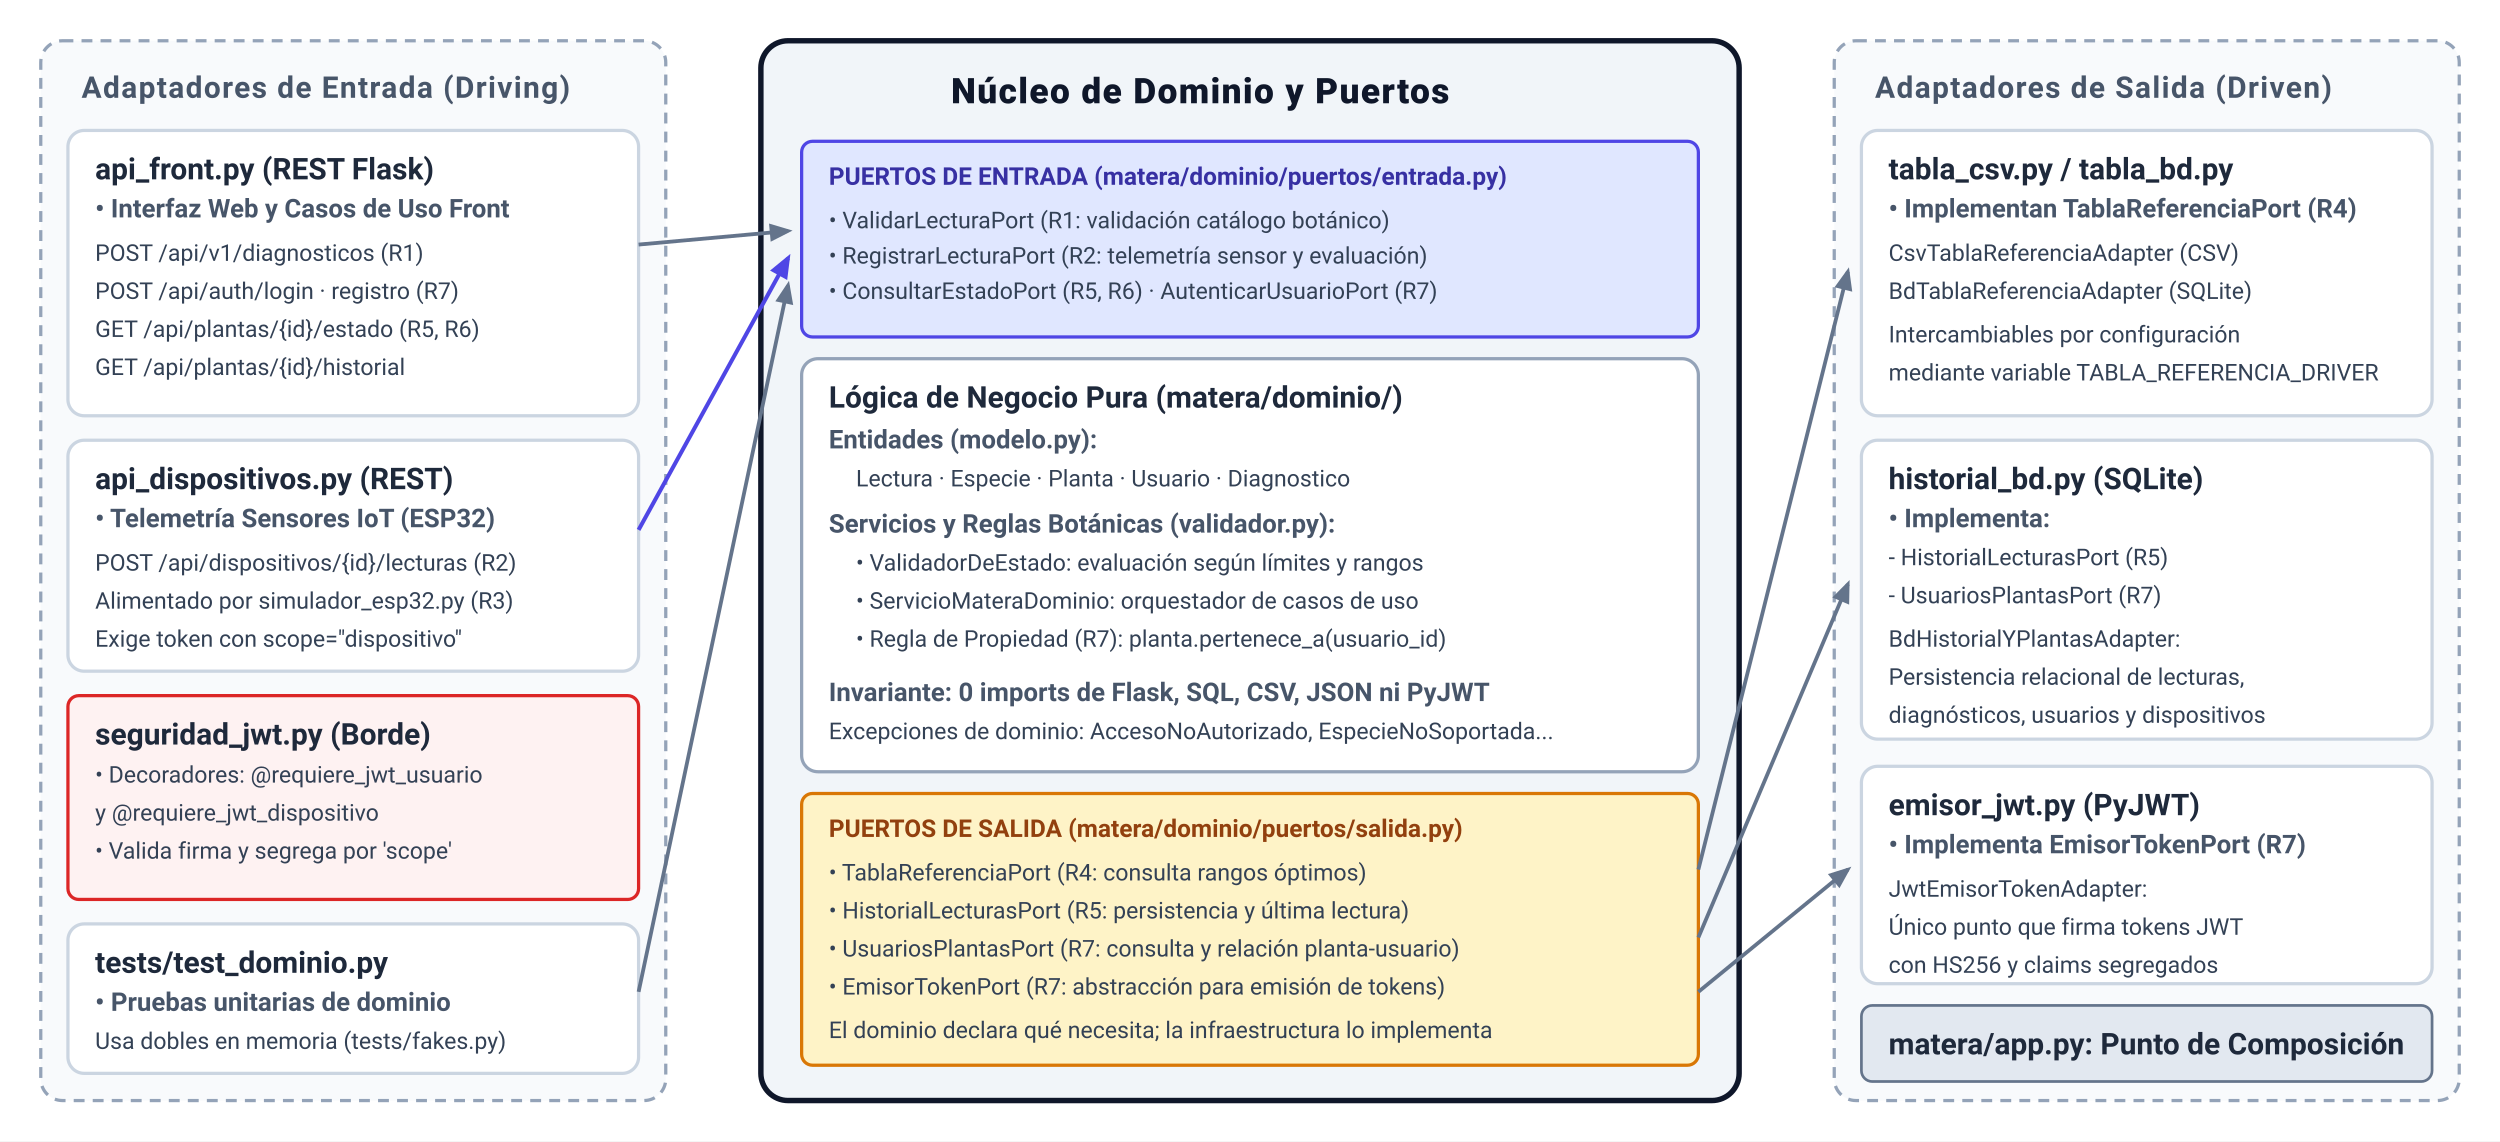
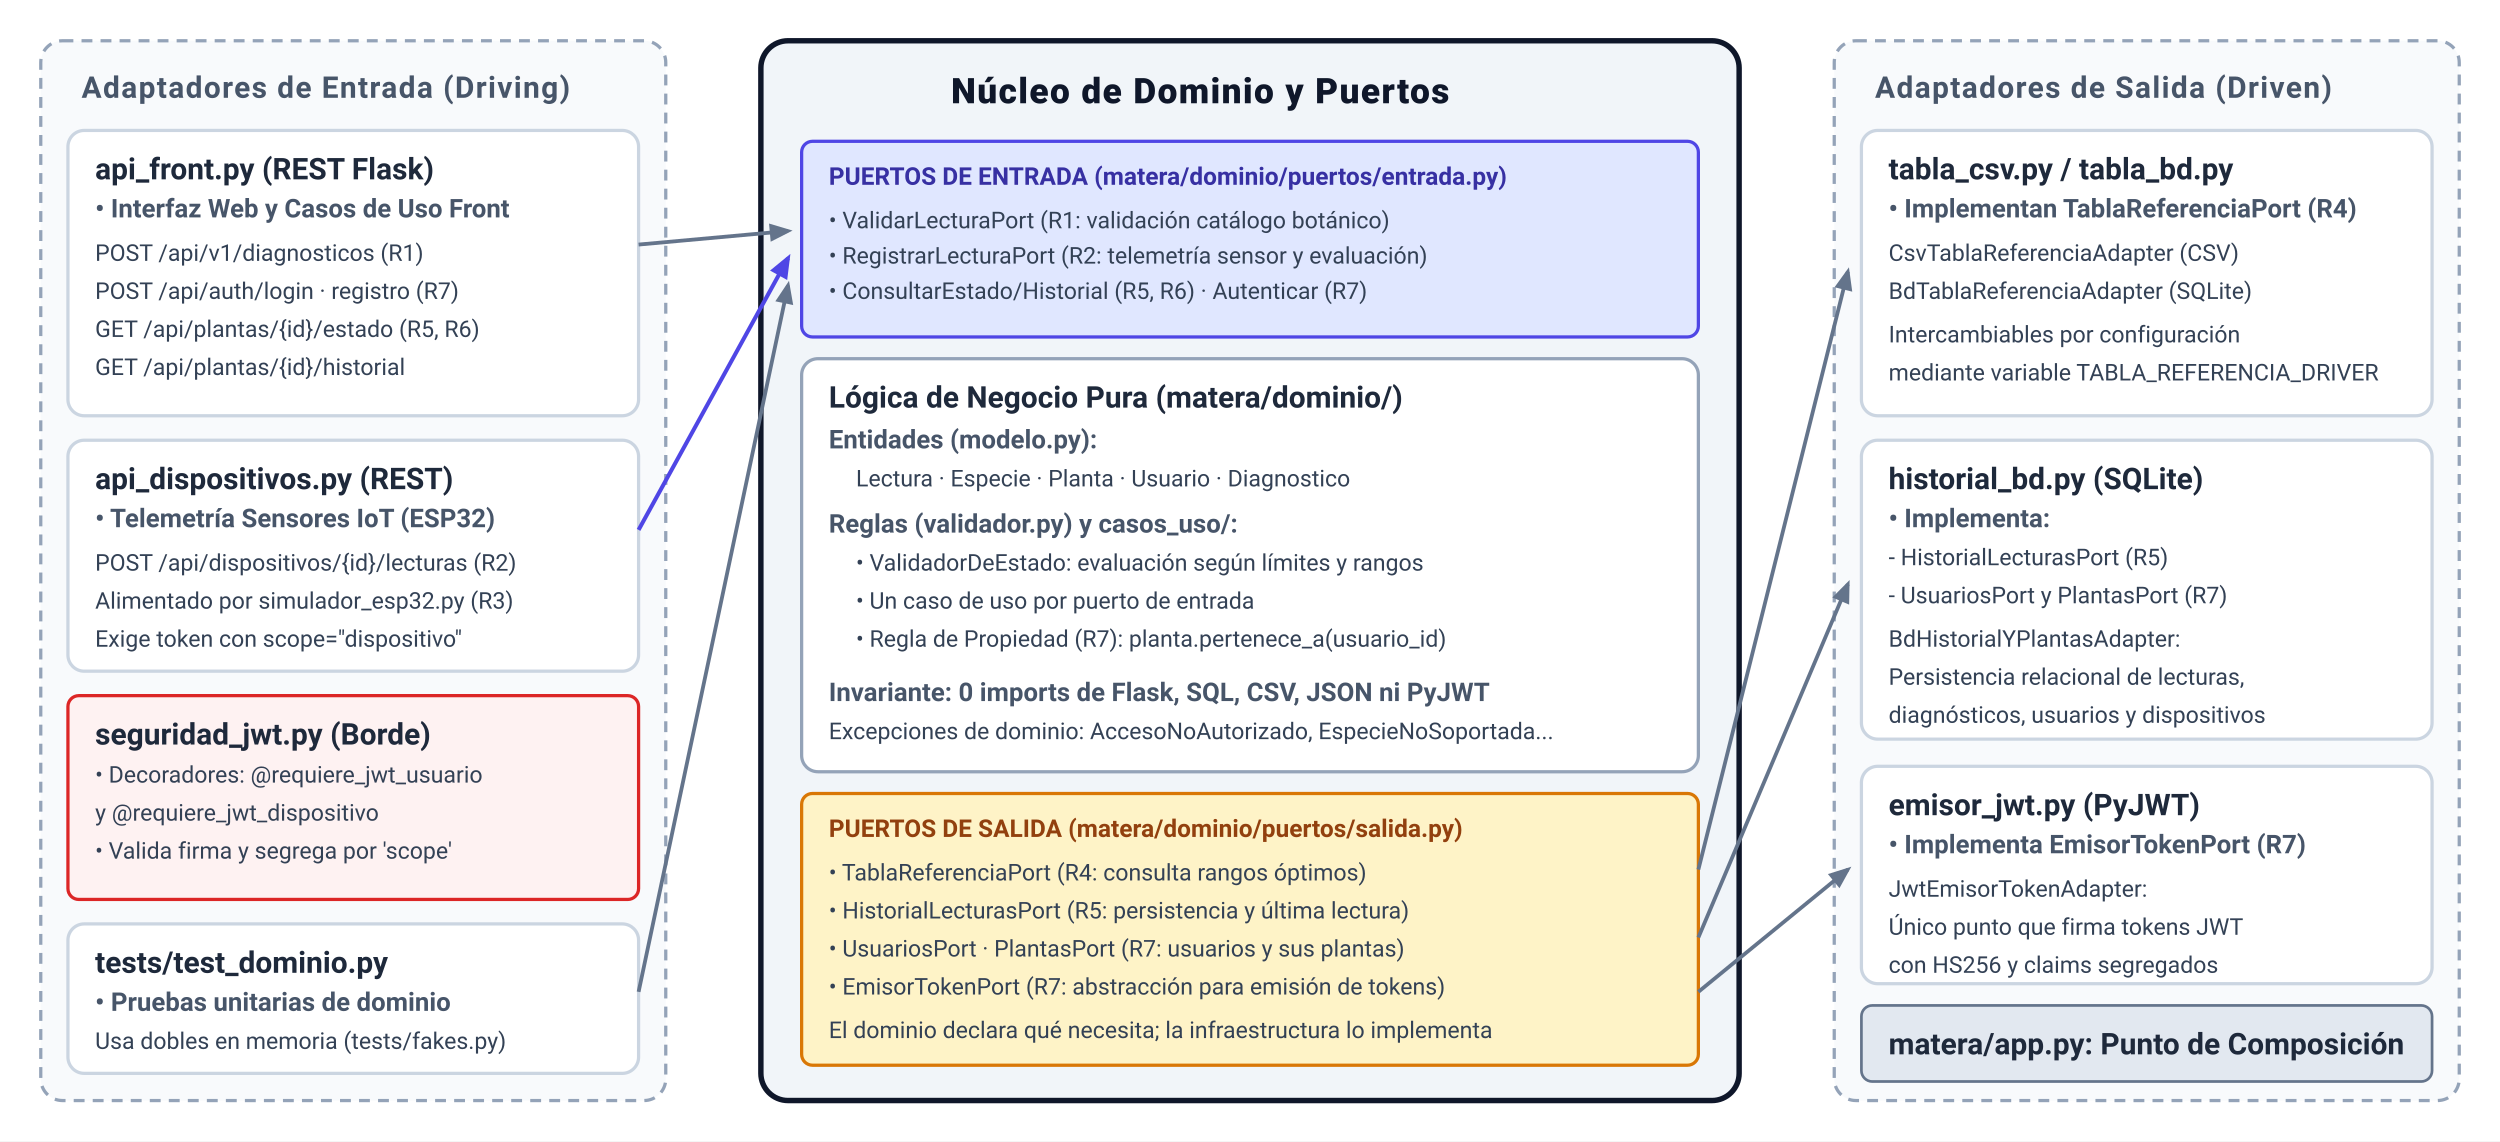
<svg xmlns="http://www.w3.org/2000/svg" viewBox="0 0 920 420" width="100%" height="auto" style="font-family: -apple-system, BlinkMacSystemFont, 'Segoe UI', Roboto, 'Helvetica Neue', Arial, sans-serif;">
  <defs>
    <style>
      .bg-card { fill: #ffffff; stroke: #cbd5e1; stroke-width: 1.2; rx: 6px; }
      .bg-zone-entry { fill: #f8fafc; stroke: #94a3b8; stroke-width: 1.2; stroke-dasharray: 4,3; rx: 8px; }
      .bg-zone-exit { fill: #f8fafc; stroke: #94a3b8; stroke-width: 1.2; stroke-dasharray: 4,3; rx: 8px; }
      .bg-core { fill: #f1f5f9; stroke: #0f172a; stroke-width: 2; rx: 10px; }
      .bg-port-in { fill: #e0e7ff; stroke: #4f46e5; stroke-width: 1.2; rx: 4px; }
      .bg-port-out { fill: #fef3c7; stroke: #d97706; stroke-width: 1.2; rx: 4px; }
      .bg-sec { fill: #fef2f2; stroke: #dc2626; stroke-width: 1.2; rx: 4px; }
      .title-zone { font-size: 11px; font-weight: 700; text-transform: uppercase; letter-spacing: 0.5px; fill: #475569; }
      .title-core { font-size: 13px; font-weight: 800; text-transform: uppercase; letter-spacing: 0.5px; fill: #0f172a; }
      .card-title { font-size: 11px; font-weight: 700; fill: #1e293b; }
      .card-sub { font-size: 9.5px; font-weight: 600; fill: #475569; }
      .card-text { font-size: 8.5px; fill: #334155; }
      .badge-in { font-size: 9px; font-weight: 700; fill: #3730a3; }
      .badge-out { font-size: 9px; font-weight: 700; fill: #92400e; }
      .arrow { stroke: #64748b; stroke-width: 1.4; fill: none; marker-end: url(#arrow-head); }
      .arrow-accent { stroke: #4f46e5; stroke-width: 1.5; fill: none; marker-end: url(#arrow-head-accent); }
    </style>
    <marker id="arrow-head" viewBox="0 0 10 10" refX="8" refY="5" markerWidth="6" markerHeight="6" orient="auto-start-reverse">
      <path d="M 0 1 L 10 5 L 0 9 z" fill="#64748b" />
    </marker>
    <marker id="arrow-head-accent" viewBox="0 0 10 10" refX="8" refY="5" markerWidth="6" markerHeight="6" orient="auto-start-reverse">
      <path d="M 0 1 L 10 5 L 0 9 z" fill="#4f46e5" />
    </marker>
  </defs>
  <rect width="100%" height="100%" fill="#ffffff" />
  <rect x="15" y="15" width="230" height="390" class="bg-zone-entry" />
  <text x="30" y="36" class="title-zone">Adaptadores de Entrada (Driving)</text>
  <rect x="25" y="48" width="210" height="105" class="bg-card" />
  <text x="35" y="66" class="card-title">api_front.py (REST Flask)</text>
  <text x="35" y="80" class="card-sub">• Interfaz Web y Casos de Uso Front</text>
  <text x="35" y="96" class="card-text">POST /api/v1/diagnosticos (R1)</text>
  <text x="35" y="110" class="card-text">POST /api/auth/login · registro (R7)</text>
  <text x="35" y="124" class="card-text">GET  /api/plantas/{id}/estado (R5, R6)</text>
  <text x="35" y="138" class="card-text">GET  /api/plantas/{id}/historial</text>
  <rect x="25" y="162" width="210" height="85" class="bg-card" />
  <text x="35" y="180" class="card-title">api_dispositivos.py (REST)</text>
  <text x="35" y="194" class="card-sub">• Telemetría Sensores IoT (ESP32)</text>
  <text x="35" y="210" class="card-text">POST /api/dispositivos/{id}/lecturas (R2)</text>
  <text x="35" y="224" class="card-text">Alimentado por simulador_esp32.py (R3)</text>
  <text x="35" y="238" class="card-text">Exige token con scope="dispositivo"</text>
  <rect x="25" y="256" width="210" height="75" class="bg-sec" />
  <text x="35" y="274" class="card-title" fill="#991b1b">seguridad_jwt.py (Borde)</text>
  <text x="35" y="288" class="card-text">• Decoradores: @requiere_jwt_usuario</text>
  <text x="35" y="302" class="card-text">  y @requiere_jwt_dispositivo</text>
  <text x="35" y="316" class="card-text">• Valida firma y segrega por 'scope'</text>
  <rect x="25" y="340" width="210" height="55" class="bg-card" />
  <text x="35" y="358" class="card-title">tests/test_dominio.py</text>
  <text x="35" y="372" class="card-sub">• Pruebas unitarias de dominio</text>
  <text x="35" y="386" class="card-text">Usa dobles en memoria (tests/fakes.py)</text>
  <rect x="280" y="15" width="360" height="390" class="bg-core" />
  <text x="350" y="38" class="title-core">Núcleo de Dominio y Puertos</text>
  <rect x="295" y="52" width="330" height="72" class="bg-port-in" />
  <text x="305" y="68" class="badge-in">PUERTOS DE ENTRADA (matera/dominio/puertos/entrada.py)</text>
  <text x="305" y="84" class="card-text">• ValidarLecturaPort (R1: validación catálogo botánico)</text>
  <text x="305" y="97" class="card-text">• RegistrarLecturaPort (R2: telemetría sensor y evaluación)</text>
-   <text x="305" y="110" class="card-text">• ConsultarEstadoPort (R5, R6) · AutenticarUsuarioPort (R7)</text>
+   <text x="305" y="110" class="card-text">• ConsultarEstado/Historial (R5, R6) · Autenticar (R7)</text>
  <rect x="295" y="132" width="330" height="152" fill="#ffffff" stroke="#94a3b8" stroke-width="1.2" rx="6px" />
  <text x="305" y="150" class="card-title">Lógica de Negocio Pura (matera/dominio/)</text>
  <text x="305" y="165" class="card-sub">Entidades (modelo.py):</text>
  <text x="315" y="179" class="card-text">Lectura · Especie · Planta · Usuario · Diagnostico</text>
-   <text x="305" y="196" class="card-sub">Servicios y Reglas Botánicas (validador.py):</text>
+   <text x="305" y="196" class="card-sub">Reglas (validador.py) y casos_uso/:</text>
  <text x="315" y="210" class="card-text">• ValidadorDeEstado: evaluación según límites y rangos</text>
-   <text x="315" y="224" class="card-text">• ServicioMateraDominio: orquestador de casos de uso</text>
+   <text x="315" y="224" class="card-text">• Un caso de uso por puerto de entrada</text>
  <text x="315" y="238" class="card-text">• Regla de Propiedad (R7): planta.pertenece_a(usuario_id)</text>
  <text x="305" y="258" class="card-sub" fill="#047857">Invariante: 0 imports de Flask, SQL, CSV, JSON ni PyJWT</text>
  <text x="305" y="272" class="card-text" fill="#64748b">Excepciones de dominio: AccesoNoAutorizado, EspecieNoSoportada...</text>
  <rect x="295" y="292" width="330" height="100" class="bg-port-out" />
  <text x="305" y="308" class="badge-out">PUERTOS DE SALIDA (matera/dominio/puertos/salida.py)</text>
  <text x="305" y="324" class="card-text">• TablaReferenciaPort (R4: consulta rangos óptimos)</text>
  <text x="305" y="338" class="card-text">• HistorialLecturasPort (R5: persistencia y última lectura)</text>
-   <text x="305" y="352" class="card-text">• UsuariosPlantasPort (R7: consulta y relación planta-usuario)</text>
+   <text x="305" y="352" class="card-text">• UsuariosPort · PlantasPort (R7: usuarios y sus plantas)</text>
  <text x="305" y="366" class="card-text">• EmisorTokenPort (R7: abstracción para emisión de tokens)</text>
  <text x="305" y="382" class="card-text" fill="#b45309">El dominio declara qué necesita; la infraestructura lo implementa</text>
  <rect x="675" y="15" width="230" height="390" class="bg-zone-exit" />
  <text x="690" y="36" class="title-zone">Adaptadores de Salida (Driven)</text>
  <rect x="685" y="48" width="210" height="105" class="bg-card" />
  <text x="695" y="66" class="card-title">tabla_csv.py / tabla_bd.py</text>
  <text x="695" y="80" class="card-sub">• Implementan TablaReferenciaPort (R4)</text>
  <text x="695" y="96" class="card-text">CsvTablaReferenciaAdapter (CSV)</text>
  <text x="695" y="110" class="card-text">BdTablaReferenciaAdapter (SQLite)</text>
  <text x="695" y="126" class="card-text">Intercambiables por configuración</text>
  <text x="695" y="140" class="card-text">mediante variable TABLA_REFERENCIA_DRIVER</text>
  <rect x="685" y="162" width="210" height="110" class="bg-card" />
  <text x="695" y="180" class="card-title">historial_bd.py (SQLite)</text>
  <text x="695" y="194" class="card-sub">• Implementa:</text>
  <text x="695" y="208" class="card-text">  - HistorialLecturasPort (R5)</text>
-   <text x="695" y="222" class="card-text">  - UsuariosPlantasPort (R7)</text>
+   <text x="695" y="222" class="card-text">  - UsuariosPort y PlantasPort (R7)</text>
  <text x="695" y="238" class="card-text">BdHistorialYPlantasAdapter:</text>
  <text x="695" y="252" class="card-text">Persistencia relacional de lecturas,</text>
  <text x="695" y="266" class="card-text">diagnósticos, usuarios y dispositivos</text>
  <rect x="685" y="282" width="210" height="80" class="bg-card" />
  <text x="695" y="300" class="card-title">emisor_jwt.py (PyJWT)</text>
  <text x="695" y="314" class="card-sub">• Implementa EmisorTokenPort (R7)</text>
  <text x="695" y="330" class="card-text">JwtEmisorTokenAdapter:</text>
  <text x="695" y="344" class="card-text">Único punto que firma tokens JWT</text>
  <text x="695" y="358" class="card-text">con HS256 y claims segregados</text>
  <rect x="685" y="370" width="210" height="28" fill="#e2e8f0" stroke="#64748b" stroke-width="1" rx="4px" />
  <text x="695" y="388" class="card-title" font-size="10px">matera/app.py: Punto de Composición</text>
  <path d="M 235 90 L 290 85" class="arrow" />
  <path d="M 235 195 L 290 95" class="arrow-accent" />
  <path d="M 235 365 L 290 105" class="arrow" />
  <path d="M 625 320 L 680 100" class="arrow" />
  <path d="M 625 345 L 680 215" class="arrow" />
  <path d="M 625 365 L 680 320" class="arrow" />
</svg>
